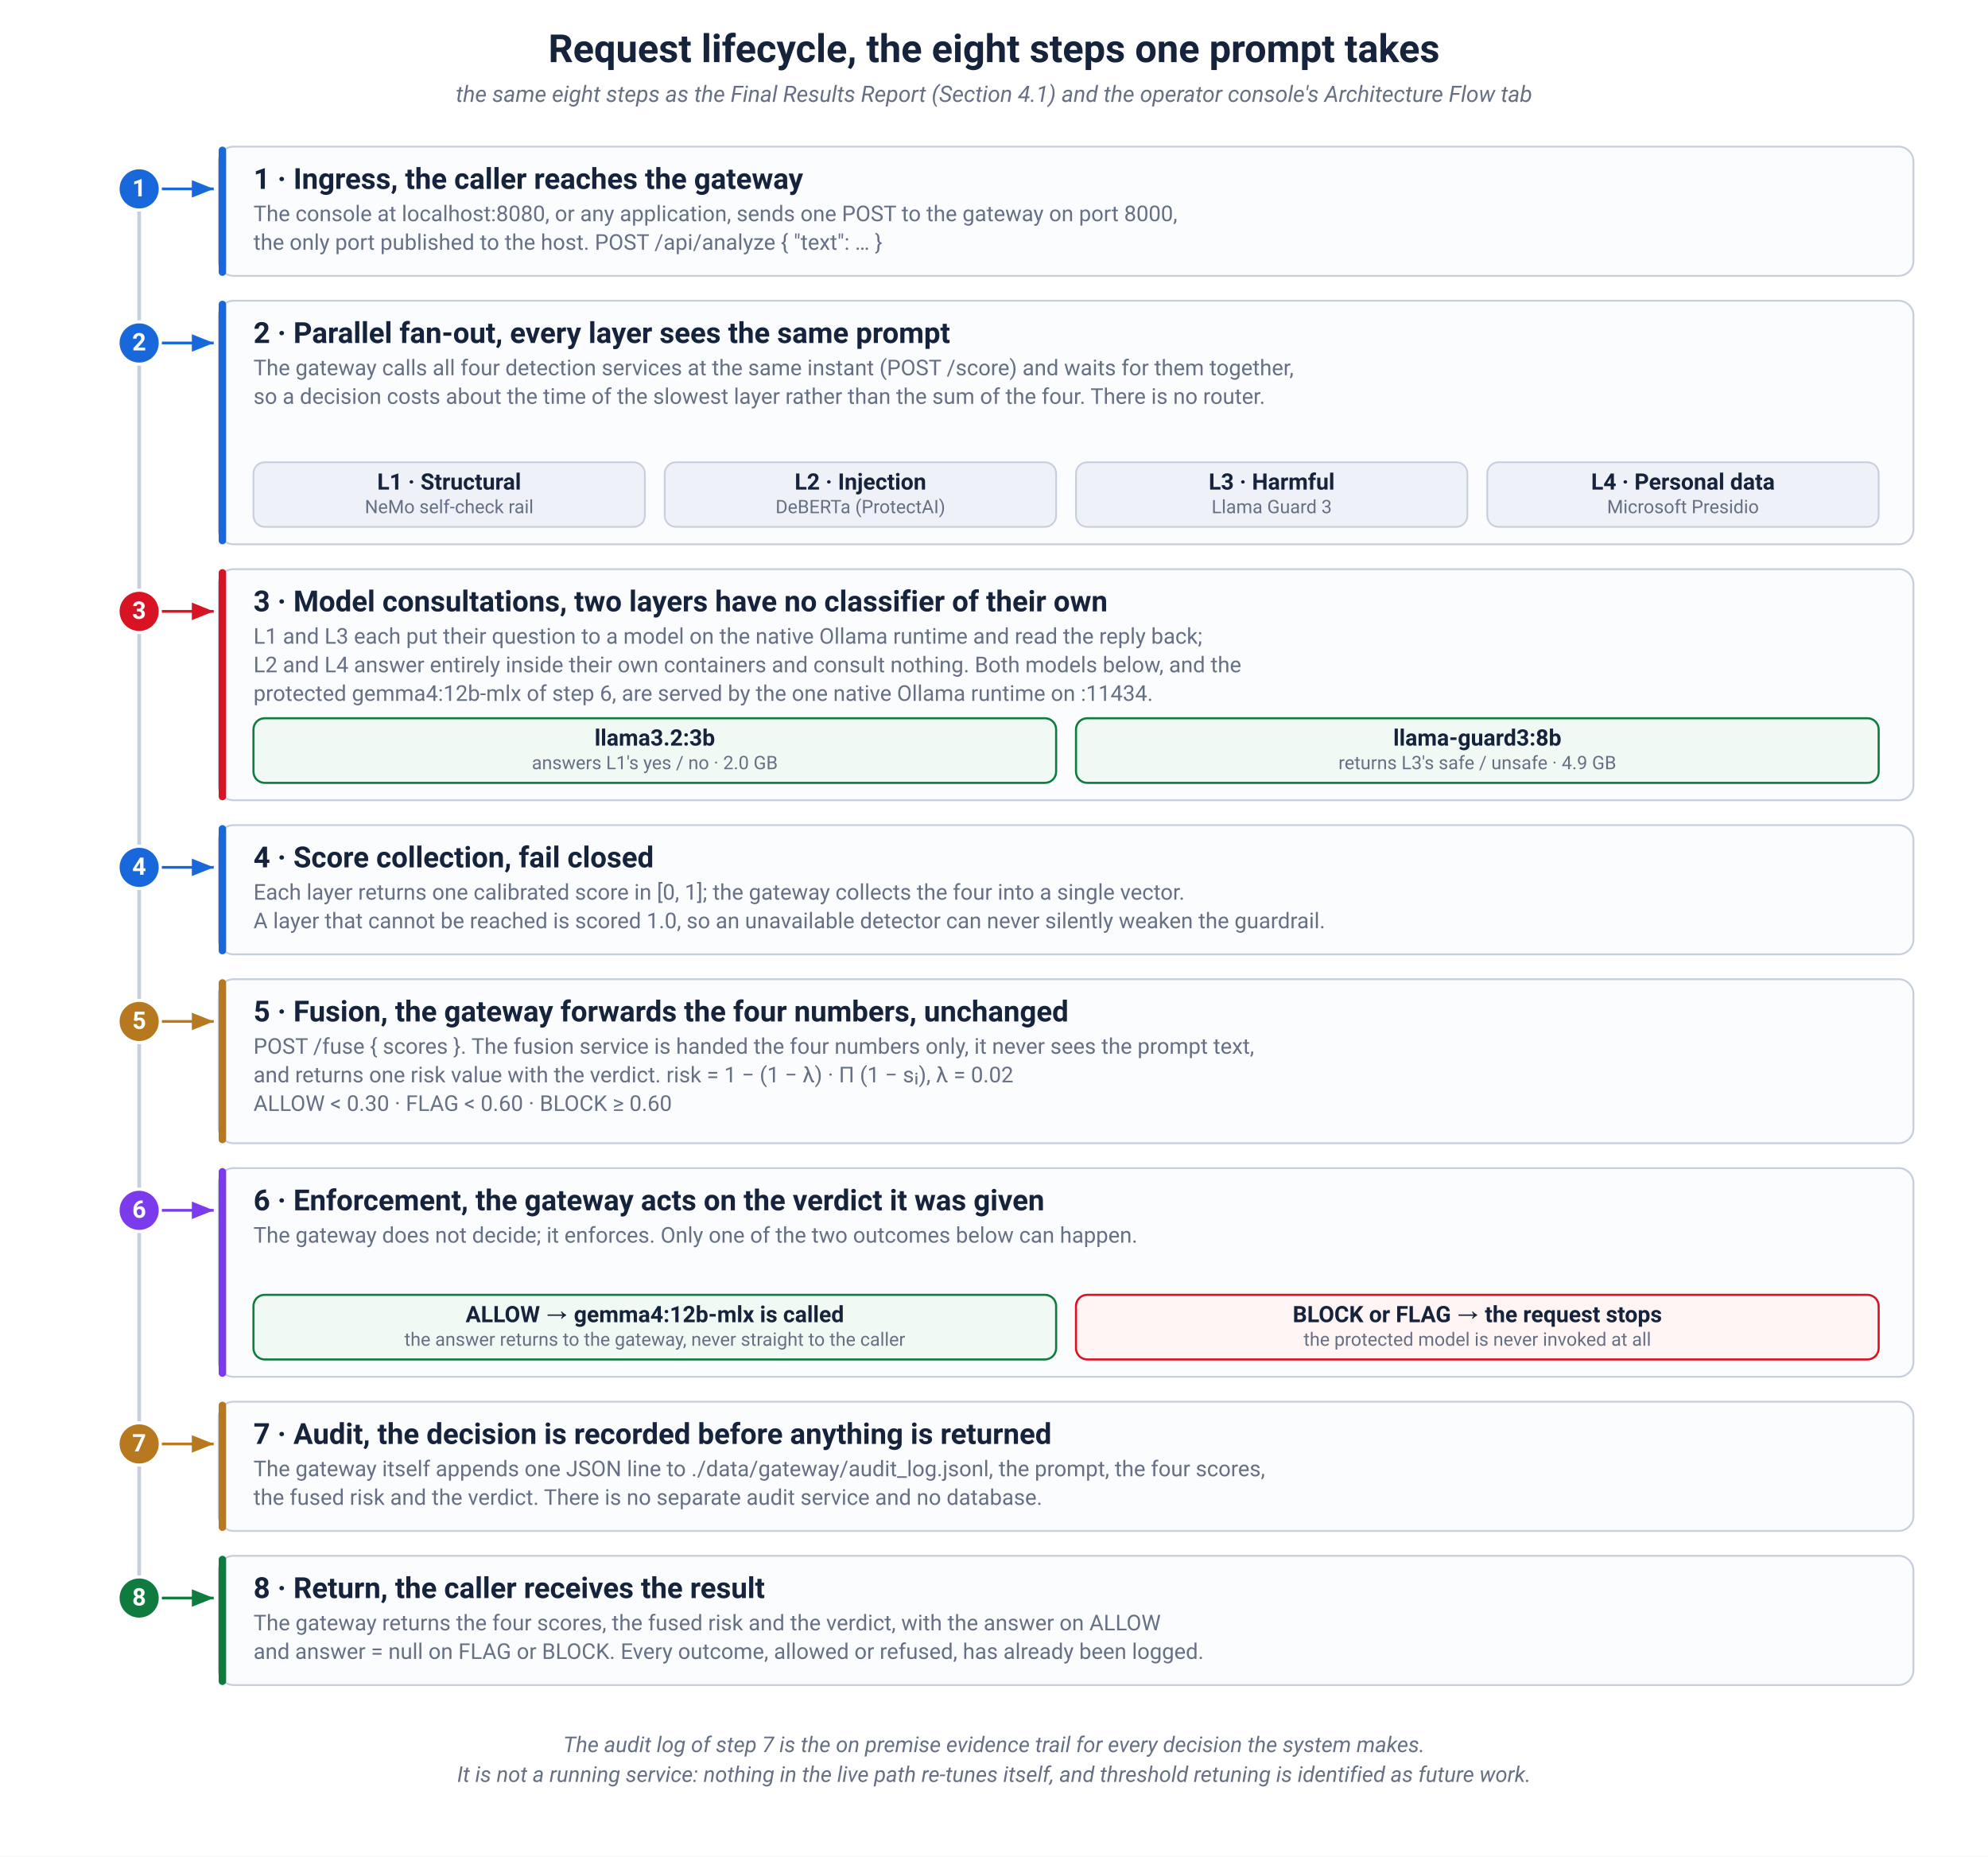
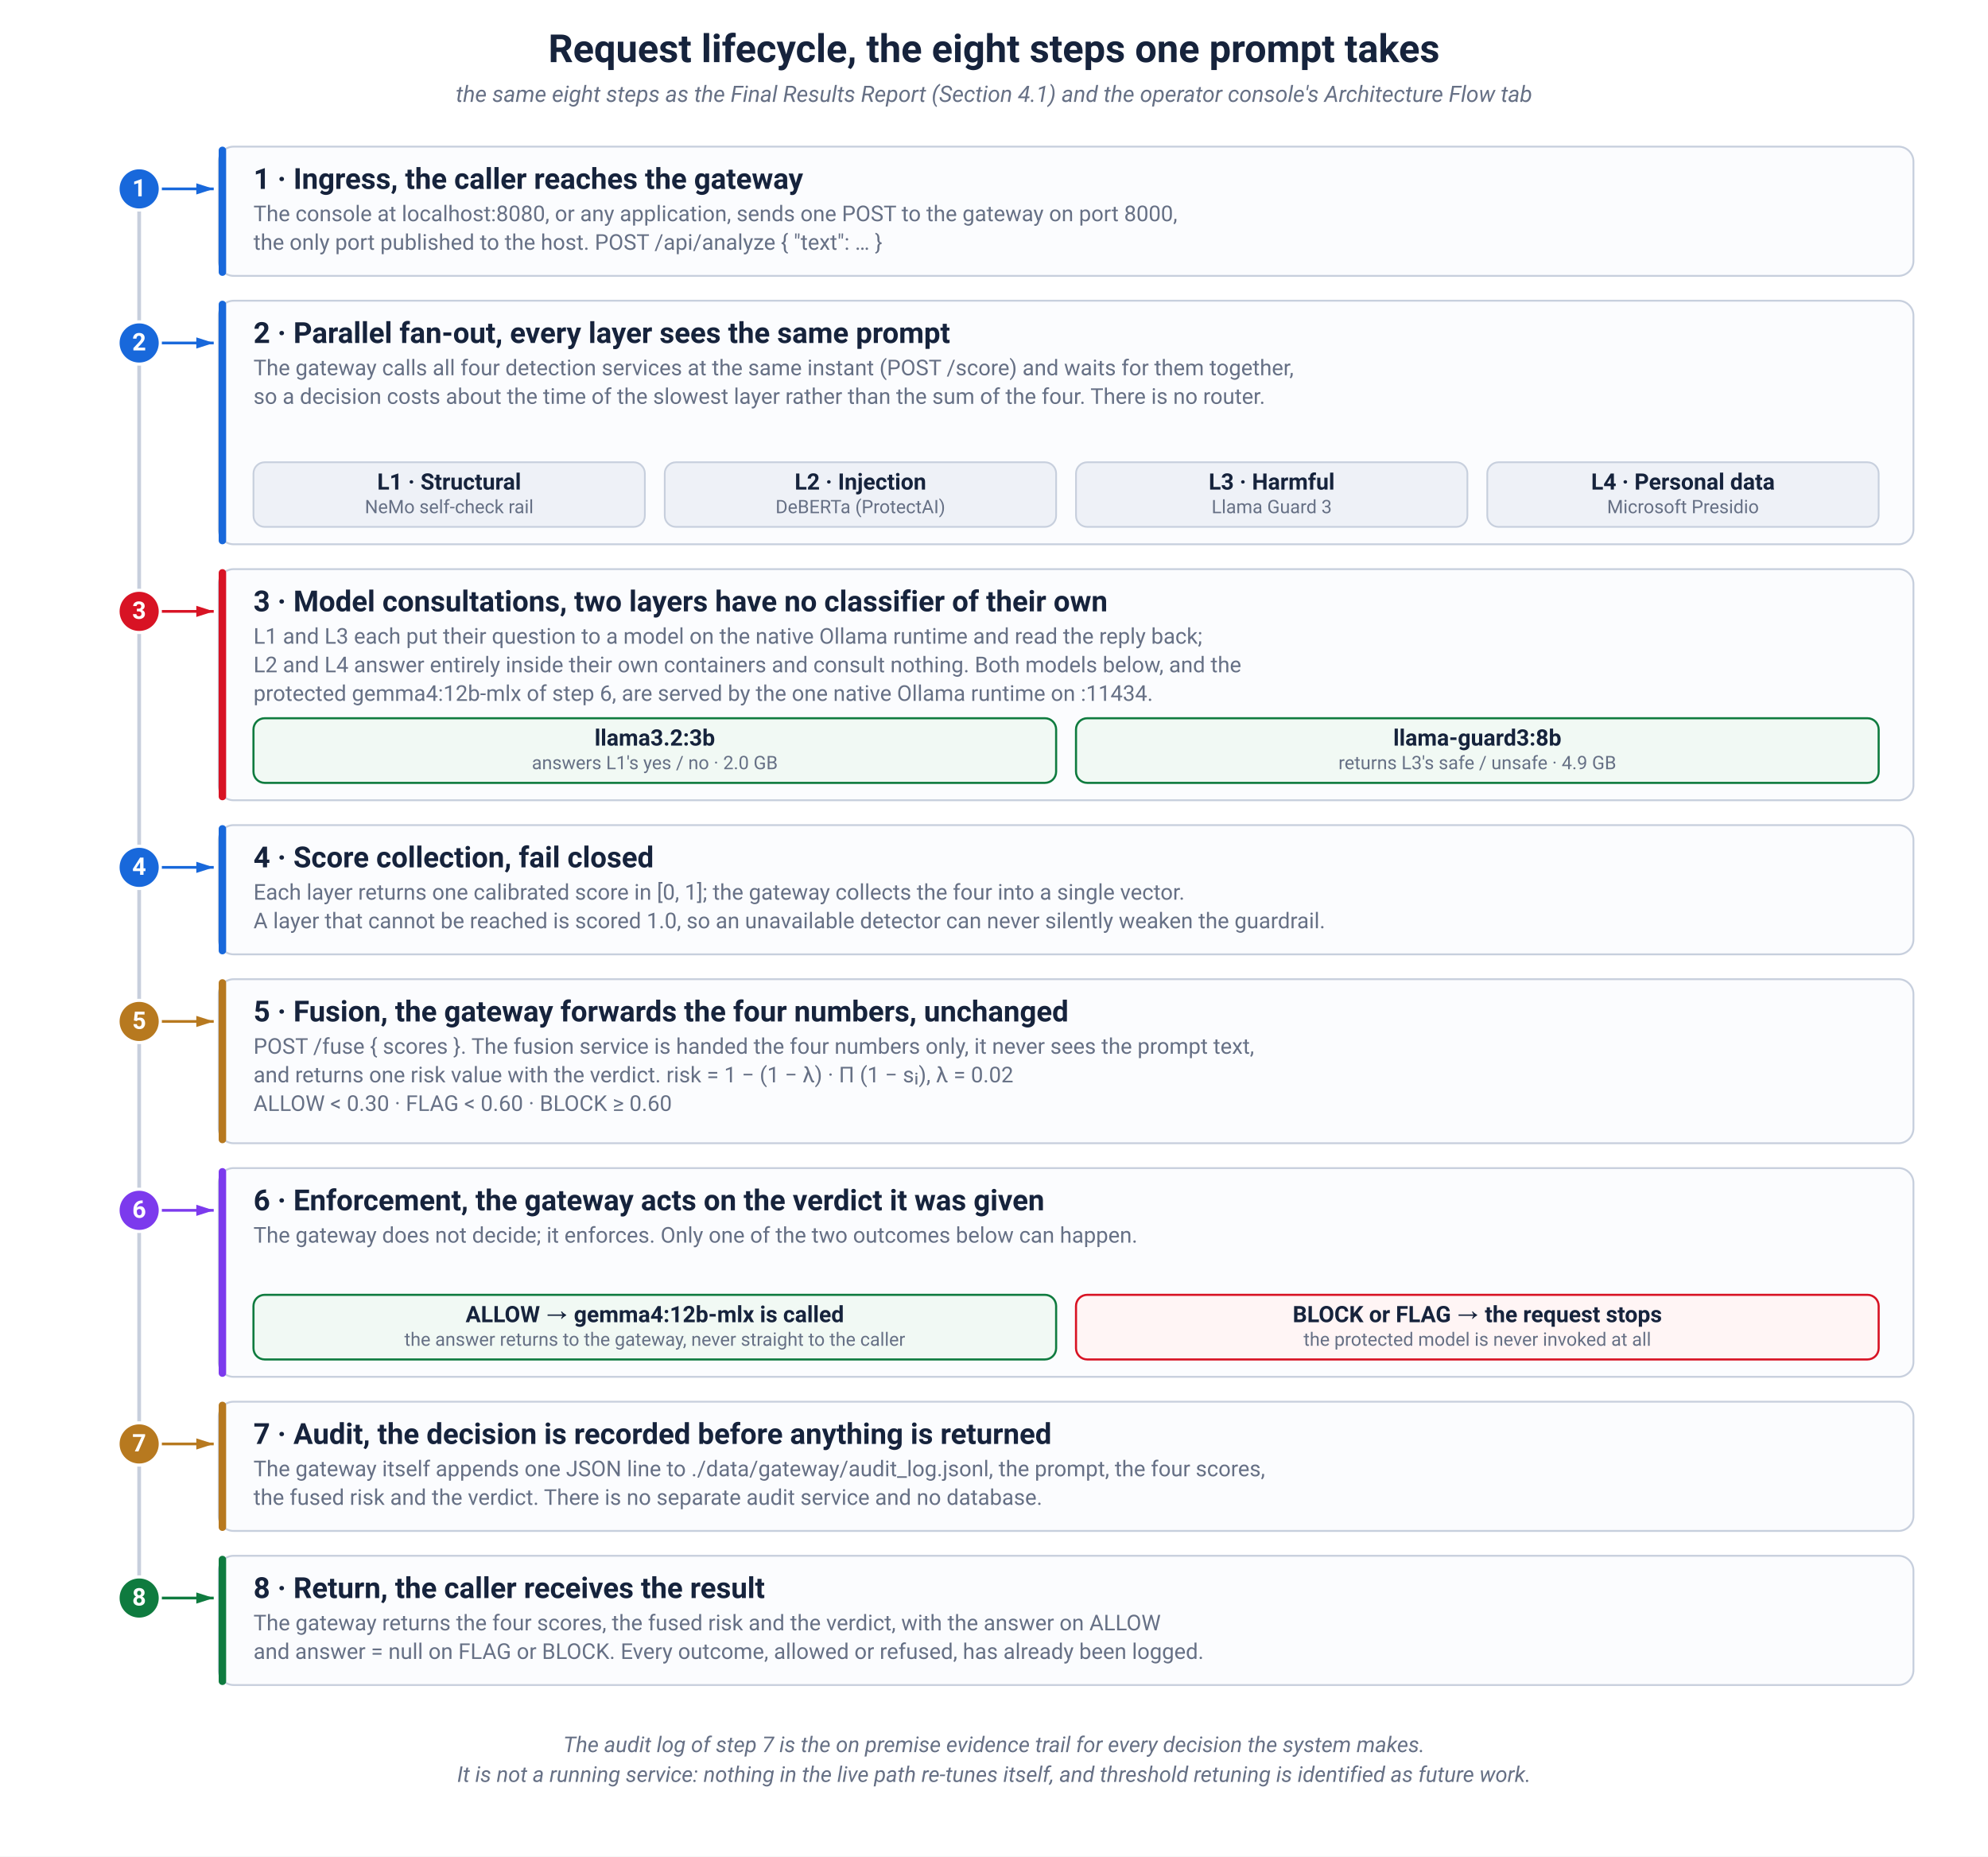
<svg xmlns="http://www.w3.org/2000/svg" viewBox="0 0 1600 1494" width="1600" height="1494" font-family="-apple-system, BlinkMacSystemFont, 'Segoe UI', Roboto, Helvetica, Arial, sans-serif">
  <rect width="1600" height="1494" fill="#ffffff" />
  <defs>
-     <marker id="ar-1f2d47" markerWidth="10" markerHeight="10" refX="8" refY="3.2" orient="auto">
-       <path d="M0,0 L8,3.2 L0,6.4 Z" fill="#1f2d47" />
+     <marker id="ar-1f2d47" markerUnits="userSpaceOnUse" markerWidth="14" markerHeight="9.0" refX="14" refY="4.5" orient="auto">
+       <path d="M0,0 L14,4.5 L0,9.0 Z" fill="#1f2d47" />
    </marker>
-     <marker id="ars-1f2d47" markerWidth="10" markerHeight="10" refX="0" refY="3.2" orient="auto-start-reverse">
-       <path d="M0,0 L8,3.2 L0,6.4 Z" fill="#1f2d47" />
+     <marker id="ars-1f2d47" markerUnits="userSpaceOnUse" markerWidth="14" markerHeight="9.0" refX="0" refY="4.5" orient="auto">
+       <path d="M14,0 L0,4.5 L14,9.0 Z" fill="#1f2d47" />
    </marker>
-     <marker id="ar-d81324" markerWidth="10" markerHeight="10" refX="8" refY="3.2" orient="auto">
-       <path d="M0,0 L8,3.2 L0,6.4 Z" fill="#d81324" />
+     <marker id="ar-d81324" markerUnits="userSpaceOnUse" markerWidth="14" markerHeight="9.0" refX="14" refY="4.5" orient="auto">
+       <path d="M0,0 L14,4.5 L0,9.0 Z" fill="#d81324" />
    </marker>
-     <marker id="ars-d81324" markerWidth="10" markerHeight="10" refX="0" refY="3.2" orient="auto-start-reverse">
-       <path d="M0,0 L8,3.2 L0,6.4 Z" fill="#d81324" />
+     <marker id="ars-d81324" markerUnits="userSpaceOnUse" markerWidth="14" markerHeight="9.0" refX="0" refY="4.5" orient="auto">
+       <path d="M14,0 L0,4.5 L14,9.0 Z" fill="#d81324" />
    </marker>
-     <marker id="ar-0f7b3f" markerWidth="10" markerHeight="10" refX="8" refY="3.2" orient="auto">
-       <path d="M0,0 L8,3.2 L0,6.4 Z" fill="#0f7b3f" />
+     <marker id="ar-0f7b3f" markerUnits="userSpaceOnUse" markerWidth="14" markerHeight="9.0" refX="14" refY="4.5" orient="auto">
+       <path d="M0,0 L14,4.5 L0,9.0 Z" fill="#0f7b3f" />
    </marker>
-     <marker id="ars-0f7b3f" markerWidth="10" markerHeight="10" refX="0" refY="3.2" orient="auto-start-reverse">
-       <path d="M0,0 L8,3.2 L0,6.4 Z" fill="#0f7b3f" />
+     <marker id="ars-0f7b3f" markerUnits="userSpaceOnUse" markerWidth="14" markerHeight="9.0" refX="0" refY="4.5" orient="auto">
+       <path d="M14,0 L0,4.5 L14,9.0 Z" fill="#0f7b3f" />
    </marker>
-     <marker id="ar-1868db" markerWidth="10" markerHeight="10" refX="8" refY="3.2" orient="auto">
-       <path d="M0,0 L8,3.2 L0,6.4 Z" fill="#1868db" />
+     <marker id="ar-1868db" markerUnits="userSpaceOnUse" markerWidth="14" markerHeight="9.0" refX="14" refY="4.5" orient="auto">
+       <path d="M0,0 L14,4.5 L0,9.0 Z" fill="#1868db" />
    </marker>
-     <marker id="ars-1868db" markerWidth="10" markerHeight="10" refX="0" refY="3.2" orient="auto-start-reverse">
-       <path d="M0,0 L8,3.2 L0,6.4 Z" fill="#1868db" />
+     <marker id="ars-1868db" markerUnits="userSpaceOnUse" markerWidth="14" markerHeight="9.0" refX="0" refY="4.5" orient="auto">
+       <path d="M14,0 L0,4.5 L14,9.0 Z" fill="#1868db" />
    </marker>
-     <marker id="ar-7c3aed" markerWidth="10" markerHeight="10" refX="8" refY="3.2" orient="auto">
-       <path d="M0,0 L8,3.2 L0,6.4 Z" fill="#7c3aed" />
+     <marker id="ar-7c3aed" markerUnits="userSpaceOnUse" markerWidth="14" markerHeight="9.0" refX="14" refY="4.5" orient="auto">
+       <path d="M0,0 L14,4.5 L0,9.0 Z" fill="#7c3aed" />
    </marker>
-     <marker id="ars-7c3aed" markerWidth="10" markerHeight="10" refX="0" refY="3.2" orient="auto-start-reverse">
-       <path d="M0,0 L8,3.2 L0,6.4 Z" fill="#7c3aed" />
+     <marker id="ars-7c3aed" markerUnits="userSpaceOnUse" markerWidth="14" markerHeight="9.0" refX="0" refY="4.5" orient="auto">
+       <path d="M14,0 L0,4.5 L14,9.0 Z" fill="#7c3aed" />
    </marker>
-     <marker id="ar-b7791f" markerWidth="10" markerHeight="10" refX="8" refY="3.2" orient="auto">
-       <path d="M0,0 L8,3.2 L0,6.4 Z" fill="#b7791f" />
+     <marker id="ar-b7791f" markerUnits="userSpaceOnUse" markerWidth="14" markerHeight="9.0" refX="14" refY="4.5" orient="auto">
+       <path d="M0,0 L14,4.5 L0,9.0 Z" fill="#b7791f" />
    </marker>
-     <marker id="ars-b7791f" markerWidth="10" markerHeight="10" refX="0" refY="3.2" orient="auto-start-reverse">
-       <path d="M0,0 L8,3.2 L0,6.4 Z" fill="#b7791f" />
+     <marker id="ars-b7791f" markerUnits="userSpaceOnUse" markerWidth="14" markerHeight="9.0" refX="0" refY="4.5" orient="auto">
+       <path d="M14,0 L0,4.5 L14,9.0 Z" fill="#b7791f" />
    </marker>
  </defs>
  <text x="800.0" y="50" font-family="-apple-system, BlinkMacSystemFont, 'Segoe UI', Roboto, Helvetica, Arial, sans-serif" font-size="31.2" font-weight="bold" fill="#16233c" text-anchor="middle">Request lifecycle, the eight steps one prompt takes</text>
  <text x="800.0" y="82" font-family="-apple-system, BlinkMacSystemFont, 'Segoe UI', Roboto, Helvetica, Arial, sans-serif" font-size="18.2" font-weight="normal" fill="#667085" text-anchor="middle" font-style="italic">the same eight steps as the Final Results Report (Section 4.1) and the operator console's Architecture Flow tab</text>
  <path d="M112,152 L112,1286" stroke="#c7cfdd" stroke-width="3" />
  <rect x="176" y="118" width="1364" height="104" rx="12" fill="#fbfcfe" stroke="#c7cfdd" stroke-width="1.5" />
  <rect x="176" y="118" width="6" height="104" rx="3" fill="#1868db" />
  <text x="204" y="152" font-family="-apple-system, BlinkMacSystemFont, 'Segoe UI', Roboto, Helvetica, Arial, sans-serif" font-size="23.4" font-weight="bold" fill="#16233c" text-anchor="start">1 · Ingress, the caller reaches the gateway</text>
  <text x="204" y="178" font-family="-apple-system, BlinkMacSystemFont, 'Segoe UI', Roboto, Helvetica, Arial, sans-serif" font-size="17.55" font-weight="normal" fill="#667085" text-anchor="start">The console at localhost:8080, or any application, sends one POST to the gateway on port 8000,</text>
  <text x="204" y="201" font-family="-apple-system, BlinkMacSystemFont, 'Segoe UI', Roboto, Helvetica, Arial, sans-serif" font-size="17.55" font-weight="normal" fill="#667085" text-anchor="start">the only port published to the host.  POST /api/analyze  { "text": … }</text>
  <rect x="176" y="242" width="1364" height="196" rx="12" fill="#fbfcfe" stroke="#c7cfdd" stroke-width="1.5" />
  <rect x="176" y="242" width="6" height="196" rx="3" fill="#1868db" />
  <text x="204" y="276" font-family="-apple-system, BlinkMacSystemFont, 'Segoe UI', Roboto, Helvetica, Arial, sans-serif" font-size="23.4" font-weight="bold" fill="#16233c" text-anchor="start">2 · Parallel fan-out, every layer sees the same prompt</text>
  <text x="204" y="302" font-family="-apple-system, BlinkMacSystemFont, 'Segoe UI', Roboto, Helvetica, Arial, sans-serif" font-size="17.55" font-weight="normal" fill="#667085" text-anchor="start">The gateway calls all four detection services at the same instant (POST /score) and waits for them together,</text>
  <text x="204" y="325" font-family="-apple-system, BlinkMacSystemFont, 'Segoe UI', Roboto, Helvetica, Arial, sans-serif" font-size="17.55" font-weight="normal" fill="#667085" text-anchor="start">so a decision costs about the time of the slowest layer rather than the sum of the four.  There is no router.</text>
  <rect x="204.0" y="372" width="315.0" height="52" rx="9" fill="#eef1f7" stroke="#c7cfdd" stroke-width="1.4" />
  <text x="361.5" y="394" font-family="-apple-system, BlinkMacSystemFont, 'Segoe UI', Roboto, Helvetica, Arial, sans-serif" font-size="18.2" font-weight="bold" fill="#16233c" text-anchor="middle">L1 · Structural</text>
  <text x="361.5" y="413" font-family="-apple-system, BlinkMacSystemFont, 'Segoe UI', Roboto, Helvetica, Arial, sans-serif" font-size="14.95" font-weight="normal" fill="#667085" text-anchor="middle">NeMo self-check rail</text>
  <rect x="535.0" y="372" width="315.0" height="52" rx="9" fill="#eef1f7" stroke="#c7cfdd" stroke-width="1.4" />
  <text x="692.5" y="394" font-family="-apple-system, BlinkMacSystemFont, 'Segoe UI', Roboto, Helvetica, Arial, sans-serif" font-size="18.2" font-weight="bold" fill="#16233c" text-anchor="middle">L2 · Injection</text>
  <text x="692.5" y="413" font-family="-apple-system, BlinkMacSystemFont, 'Segoe UI', Roboto, Helvetica, Arial, sans-serif" font-size="14.95" font-weight="normal" fill="#667085" text-anchor="middle">DeBERTa (ProtectAI)</text>
  <rect x="866.0" y="372" width="315.0" height="52" rx="9" fill="#eef1f7" stroke="#c7cfdd" stroke-width="1.4" />
  <text x="1023.5" y="394" font-family="-apple-system, BlinkMacSystemFont, 'Segoe UI', Roboto, Helvetica, Arial, sans-serif" font-size="18.2" font-weight="bold" fill="#16233c" text-anchor="middle">L3 · Harmful</text>
  <text x="1023.5" y="413" font-family="-apple-system, BlinkMacSystemFont, 'Segoe UI', Roboto, Helvetica, Arial, sans-serif" font-size="14.95" font-weight="normal" fill="#667085" text-anchor="middle">Llama Guard 3</text>
  <rect x="1197.0" y="372" width="315.0" height="52" rx="9" fill="#eef1f7" stroke="#c7cfdd" stroke-width="1.4" />
  <text x="1354.5" y="394" font-family="-apple-system, BlinkMacSystemFont, 'Segoe UI', Roboto, Helvetica, Arial, sans-serif" font-size="18.2" font-weight="bold" fill="#16233c" text-anchor="middle">L4 · Personal data</text>
  <text x="1354.5" y="413" font-family="-apple-system, BlinkMacSystemFont, 'Segoe UI', Roboto, Helvetica, Arial, sans-serif" font-size="14.95" font-weight="normal" fill="#667085" text-anchor="middle">Microsoft Presidio</text>
  <rect x="176" y="458" width="1364" height="186" rx="12" fill="#fbfcfe" stroke="#c7cfdd" stroke-width="1.5" />
  <rect x="176" y="458" width="6" height="186" rx="3" fill="#d81324" />
  <text x="204" y="492" font-family="-apple-system, BlinkMacSystemFont, 'Segoe UI', Roboto, Helvetica, Arial, sans-serif" font-size="23.4" font-weight="bold" fill="#16233c" text-anchor="start">3 · Model consultations, two layers have no classifier of their own</text>
  <text x="204" y="518" font-family="-apple-system, BlinkMacSystemFont, 'Segoe UI', Roboto, Helvetica, Arial, sans-serif" font-size="17.55" font-weight="normal" fill="#667085" text-anchor="start">L1 and L3 each put their question to a model on the native Ollama runtime and read the reply back;</text>
  <text x="204" y="541" font-family="-apple-system, BlinkMacSystemFont, 'Segoe UI', Roboto, Helvetica, Arial, sans-serif" font-size="17.55" font-weight="normal" fill="#667085" text-anchor="start">L2 and L4 answer entirely inside their own containers and consult nothing. Both models below, and the</text>
  <text x="204" y="564" font-family="-apple-system, BlinkMacSystemFont, 'Segoe UI', Roboto, Helvetica, Arial, sans-serif" font-size="17.55" font-weight="normal" fill="#667085" text-anchor="start">protected gemma4:12b-mlx of step 6, are served by the one native Ollama runtime on :11434.</text>
  <rect x="204.0" y="578" width="646.0" height="52" rx="9" fill="#f1f9f4" stroke="#0f7b3f" stroke-width="1.7" />
  <text x="527.0" y="600" font-family="-apple-system, BlinkMacSystemFont, 'Segoe UI', Roboto, Helvetica, Arial, sans-serif" font-size="18.2" font-weight="bold" fill="#16233c" text-anchor="middle">llama3.2:3b</text>
  <text x="527.0" y="619" font-family="-apple-system, BlinkMacSystemFont, 'Segoe UI', Roboto, Helvetica, Arial, sans-serif" font-size="14.95" font-weight="normal" fill="#667085" text-anchor="middle">answers L1's yes / no  ·  2.0 GB</text>
  <rect x="866.0" y="578" width="646.0" height="52" rx="9" fill="#f1f9f4" stroke="#0f7b3f" stroke-width="1.7" />
  <text x="1189.0" y="600" font-family="-apple-system, BlinkMacSystemFont, 'Segoe UI', Roboto, Helvetica, Arial, sans-serif" font-size="18.2" font-weight="bold" fill="#16233c" text-anchor="middle">llama-guard3:8b</text>
  <text x="1189.0" y="619" font-family="-apple-system, BlinkMacSystemFont, 'Segoe UI', Roboto, Helvetica, Arial, sans-serif" font-size="14.95" font-weight="normal" fill="#667085" text-anchor="middle">returns L3's safe / unsafe  ·  4.9 GB</text>
  <rect x="176" y="664" width="1364" height="104" rx="12" fill="#fbfcfe" stroke="#c7cfdd" stroke-width="1.5" />
  <rect x="176" y="664" width="6" height="104" rx="3" fill="#1868db" />
  <text x="204" y="698" font-family="-apple-system, BlinkMacSystemFont, 'Segoe UI', Roboto, Helvetica, Arial, sans-serif" font-size="23.4" font-weight="bold" fill="#16233c" text-anchor="start">4 · Score collection, fail closed</text>
  <text x="204" y="724" font-family="-apple-system, BlinkMacSystemFont, 'Segoe UI', Roboto, Helvetica, Arial, sans-serif" font-size="17.55" font-weight="normal" fill="#667085" text-anchor="start">Each layer returns one calibrated score in [0, 1]; the gateway collects the four into a single vector.</text>
  <text x="204" y="747" font-family="-apple-system, BlinkMacSystemFont, 'Segoe UI', Roboto, Helvetica, Arial, sans-serif" font-size="17.55" font-weight="normal" fill="#667085" text-anchor="start">A layer that cannot be reached is scored 1.0, so an unavailable detector can never silently weaken the guardrail.</text>
  <rect x="176" y="788" width="1364" height="132" rx="12" fill="#fbfcfe" stroke="#c7cfdd" stroke-width="1.5" />
  <rect x="176" y="788" width="6" height="132" rx="3" fill="#b7791f" />
  <text x="204" y="822" font-family="-apple-system, BlinkMacSystemFont, 'Segoe UI', Roboto, Helvetica, Arial, sans-serif" font-size="23.4" font-weight="bold" fill="#16233c" text-anchor="start">5 · Fusion, the gateway forwards the four numbers, unchanged</text>
  <text x="204" y="848" font-family="-apple-system, BlinkMacSystemFont, 'Segoe UI', Roboto, Helvetica, Arial, sans-serif" font-size="17.55" font-weight="normal" fill="#667085" text-anchor="start">POST /fuse { scores }.  The fusion service is handed the four numbers only, it never sees the prompt text,</text>
  <text x="204" y="871" font-family="-apple-system, BlinkMacSystemFont, 'Segoe UI', Roboto, Helvetica, Arial, sans-serif" font-size="17.55" font-weight="normal" fill="#667085" text-anchor="start">and returns one risk value with the verdict.      risk = 1 − (1 − λ) · Π (1 − sᵢ),   λ = 0.02</text>
  <text x="204" y="894" font-family="-apple-system, BlinkMacSystemFont, 'Segoe UI', Roboto, Helvetica, Arial, sans-serif" font-size="17.55" font-weight="normal" fill="#667085" text-anchor="start">ALLOW &lt; 0.30      ·      FLAG &lt; 0.60      ·      BLOCK ≥ 0.60</text>
  <rect x="176" y="940" width="1364" height="168" rx="12" fill="#fbfcfe" stroke="#c7cfdd" stroke-width="1.5" />
  <rect x="176" y="940" width="6" height="168" rx="3" fill="#7c3aed" />
  <text x="204" y="974" font-family="-apple-system, BlinkMacSystemFont, 'Segoe UI', Roboto, Helvetica, Arial, sans-serif" font-size="23.4" font-weight="bold" fill="#16233c" text-anchor="start">6 · Enforcement, the gateway acts on the verdict it was given</text>
  <text x="204" y="1000" font-family="-apple-system, BlinkMacSystemFont, 'Segoe UI', Roboto, Helvetica, Arial, sans-serif" font-size="17.55" font-weight="normal" fill="#667085" text-anchor="start">The gateway does not decide; it enforces. Only one of the two outcomes below can happen.</text>
  <rect x="204.0" y="1042" width="646.0" height="52" rx="9" fill="#f1f9f4" stroke="#0f7b3f" stroke-width="1.7" />
  <text x="527.0" y="1064" font-family="-apple-system, BlinkMacSystemFont, 'Segoe UI', Roboto, Helvetica, Arial, sans-serif" font-size="18.2" font-weight="bold" fill="#16233c" text-anchor="middle">ALLOW  →  gemma4:12b-mlx is called</text>
  <text x="527.0" y="1083" font-family="-apple-system, BlinkMacSystemFont, 'Segoe UI', Roboto, Helvetica, Arial, sans-serif" font-size="14.95" font-weight="normal" fill="#667085" text-anchor="middle">the answer returns to the gateway, never straight to the caller</text>
  <rect x="866.0" y="1042" width="646.0" height="52" rx="9" fill="#fff5f5" stroke="#d81324" stroke-width="1.7" />
  <text x="1189.0" y="1064" font-family="-apple-system, BlinkMacSystemFont, 'Segoe UI', Roboto, Helvetica, Arial, sans-serif" font-size="18.2" font-weight="bold" fill="#16233c" text-anchor="middle">BLOCK or FLAG  →  the request stops</text>
  <text x="1189.0" y="1083" font-family="-apple-system, BlinkMacSystemFont, 'Segoe UI', Roboto, Helvetica, Arial, sans-serif" font-size="14.95" font-weight="normal" fill="#667085" text-anchor="middle">the protected model is never invoked at all</text>
  <rect x="176" y="1128" width="1364" height="104" rx="12" fill="#fbfcfe" stroke="#c7cfdd" stroke-width="1.5" />
  <rect x="176" y="1128" width="6" height="104" rx="3" fill="#b7791f" />
  <text x="204" y="1162" font-family="-apple-system, BlinkMacSystemFont, 'Segoe UI', Roboto, Helvetica, Arial, sans-serif" font-size="23.4" font-weight="bold" fill="#16233c" text-anchor="start">7 · Audit, the decision is recorded before anything is returned</text>
  <text x="204" y="1188" font-family="-apple-system, BlinkMacSystemFont, 'Segoe UI', Roboto, Helvetica, Arial, sans-serif" font-size="17.55" font-weight="normal" fill="#667085" text-anchor="start">The gateway itself appends one JSON line to ./data/gateway/audit_log.jsonl, the prompt, the four scores,</text>
  <text x="204" y="1211" font-family="-apple-system, BlinkMacSystemFont, 'Segoe UI', Roboto, Helvetica, Arial, sans-serif" font-size="17.55" font-weight="normal" fill="#667085" text-anchor="start">the fused risk and the verdict. There is no separate audit service and no database.</text>
  <rect x="176" y="1252" width="1364" height="104" rx="12" fill="#fbfcfe" stroke="#c7cfdd" stroke-width="1.5" />
  <rect x="176" y="1252" width="6" height="104" rx="3" fill="#0f7b3f" />
  <text x="204" y="1286" font-family="-apple-system, BlinkMacSystemFont, 'Segoe UI', Roboto, Helvetica, Arial, sans-serif" font-size="23.4" font-weight="bold" fill="#16233c" text-anchor="start">8 · Return, the caller receives the result</text>
  <text x="204" y="1312" font-family="-apple-system, BlinkMacSystemFont, 'Segoe UI', Roboto, Helvetica, Arial, sans-serif" font-size="17.55" font-weight="normal" fill="#667085" text-anchor="start">The gateway returns the four scores, the fused risk and the verdict, with the answer on ALLOW</text>
  <text x="204" y="1335" font-family="-apple-system, BlinkMacSystemFont, 'Segoe UI', Roboto, Helvetica, Arial, sans-serif" font-size="17.55" font-weight="normal" fill="#667085" text-anchor="start">and answer = null on FLAG or BLOCK. Every outcome, allowed or refused, has already been logged.</text>
  <path d="M130,152 L172,152" stroke="#1868db" stroke-width="2.2" marker-end="url(#ar-1868db)" />
  <circle cx="112" cy="152" r="17" fill="#1868db" stroke="#ffffff" stroke-width="2.5" />
  <text x="112" y="158" font-family="-apple-system, BlinkMacSystemFont, 'Segoe UI', Roboto, Helvetica, Arial, sans-serif" font-size="19.5" font-weight="bold" fill="#ffffff" text-anchor="middle">1</text>
  <path d="M130,276 L172,276" stroke="#1868db" stroke-width="2.2" marker-end="url(#ar-1868db)" />
  <circle cx="112" cy="276" r="17" fill="#1868db" stroke="#ffffff" stroke-width="2.5" />
  <text x="112" y="282" font-family="-apple-system, BlinkMacSystemFont, 'Segoe UI', Roboto, Helvetica, Arial, sans-serif" font-size="19.5" font-weight="bold" fill="#ffffff" text-anchor="middle">2</text>
  <path d="M130,492 L172,492" stroke="#d81324" stroke-width="2.2" marker-end="url(#ar-d81324)" />
  <circle cx="112" cy="492" r="17" fill="#d81324" stroke="#ffffff" stroke-width="2.5" />
  <text x="112" y="498" font-family="-apple-system, BlinkMacSystemFont, 'Segoe UI', Roboto, Helvetica, Arial, sans-serif" font-size="19.5" font-weight="bold" fill="#ffffff" text-anchor="middle">3</text>
  <path d="M130,698 L172,698" stroke="#1868db" stroke-width="2.2" marker-end="url(#ar-1868db)" />
  <circle cx="112" cy="698" r="17" fill="#1868db" stroke="#ffffff" stroke-width="2.5" />
  <text x="112" y="704" font-family="-apple-system, BlinkMacSystemFont, 'Segoe UI', Roboto, Helvetica, Arial, sans-serif" font-size="19.5" font-weight="bold" fill="#ffffff" text-anchor="middle">4</text>
  <path d="M130,822 L172,822" stroke="#b7791f" stroke-width="2.2" marker-end="url(#ar-b7791f)" />
  <circle cx="112" cy="822" r="17" fill="#b7791f" stroke="#ffffff" stroke-width="2.5" />
  <text x="112" y="828" font-family="-apple-system, BlinkMacSystemFont, 'Segoe UI', Roboto, Helvetica, Arial, sans-serif" font-size="19.5" font-weight="bold" fill="#ffffff" text-anchor="middle">5</text>
  <path d="M130,974 L172,974" stroke="#7c3aed" stroke-width="2.2" marker-end="url(#ar-7c3aed)" />
  <circle cx="112" cy="974" r="17" fill="#7c3aed" stroke="#ffffff" stroke-width="2.5" />
  <text x="112" y="980" font-family="-apple-system, BlinkMacSystemFont, 'Segoe UI', Roboto, Helvetica, Arial, sans-serif" font-size="19.5" font-weight="bold" fill="#ffffff" text-anchor="middle">6</text>
  <path d="M130,1162 L172,1162" stroke="#b7791f" stroke-width="2.2" marker-end="url(#ar-b7791f)" />
  <circle cx="112" cy="1162" r="17" fill="#b7791f" stroke="#ffffff" stroke-width="2.5" />
  <text x="112" y="1168" font-family="-apple-system, BlinkMacSystemFont, 'Segoe UI', Roboto, Helvetica, Arial, sans-serif" font-size="19.5" font-weight="bold" fill="#ffffff" text-anchor="middle">7</text>
  <path d="M130,1286 L172,1286" stroke="#0f7b3f" stroke-width="2.2" marker-end="url(#ar-0f7b3f)" />
  <circle cx="112" cy="1286" r="17" fill="#0f7b3f" stroke="#ffffff" stroke-width="2.5" />
  <text x="112" y="1292" font-family="-apple-system, BlinkMacSystemFont, 'Segoe UI', Roboto, Helvetica, Arial, sans-serif" font-size="19.5" font-weight="bold" fill="#ffffff" text-anchor="middle">8</text>
  <text x="800.0" y="1410" font-family="-apple-system, BlinkMacSystemFont, 'Segoe UI', Roboto, Helvetica, Arial, sans-serif" font-size="17.55" font-weight="normal" fill="#667085" text-anchor="middle" font-style="italic">The audit log of step 7 is the on premise evidence trail for every decision the system makes.</text>
  <text x="800.0" y="1434" font-family="-apple-system, BlinkMacSystemFont, 'Segoe UI', Roboto, Helvetica, Arial, sans-serif" font-size="17.55" font-weight="normal" fill="#667085" text-anchor="middle" font-style="italic">It is not a running service: nothing in the live path re-tunes itself, and threshold retuning is identified as future work.</text>
</svg>
